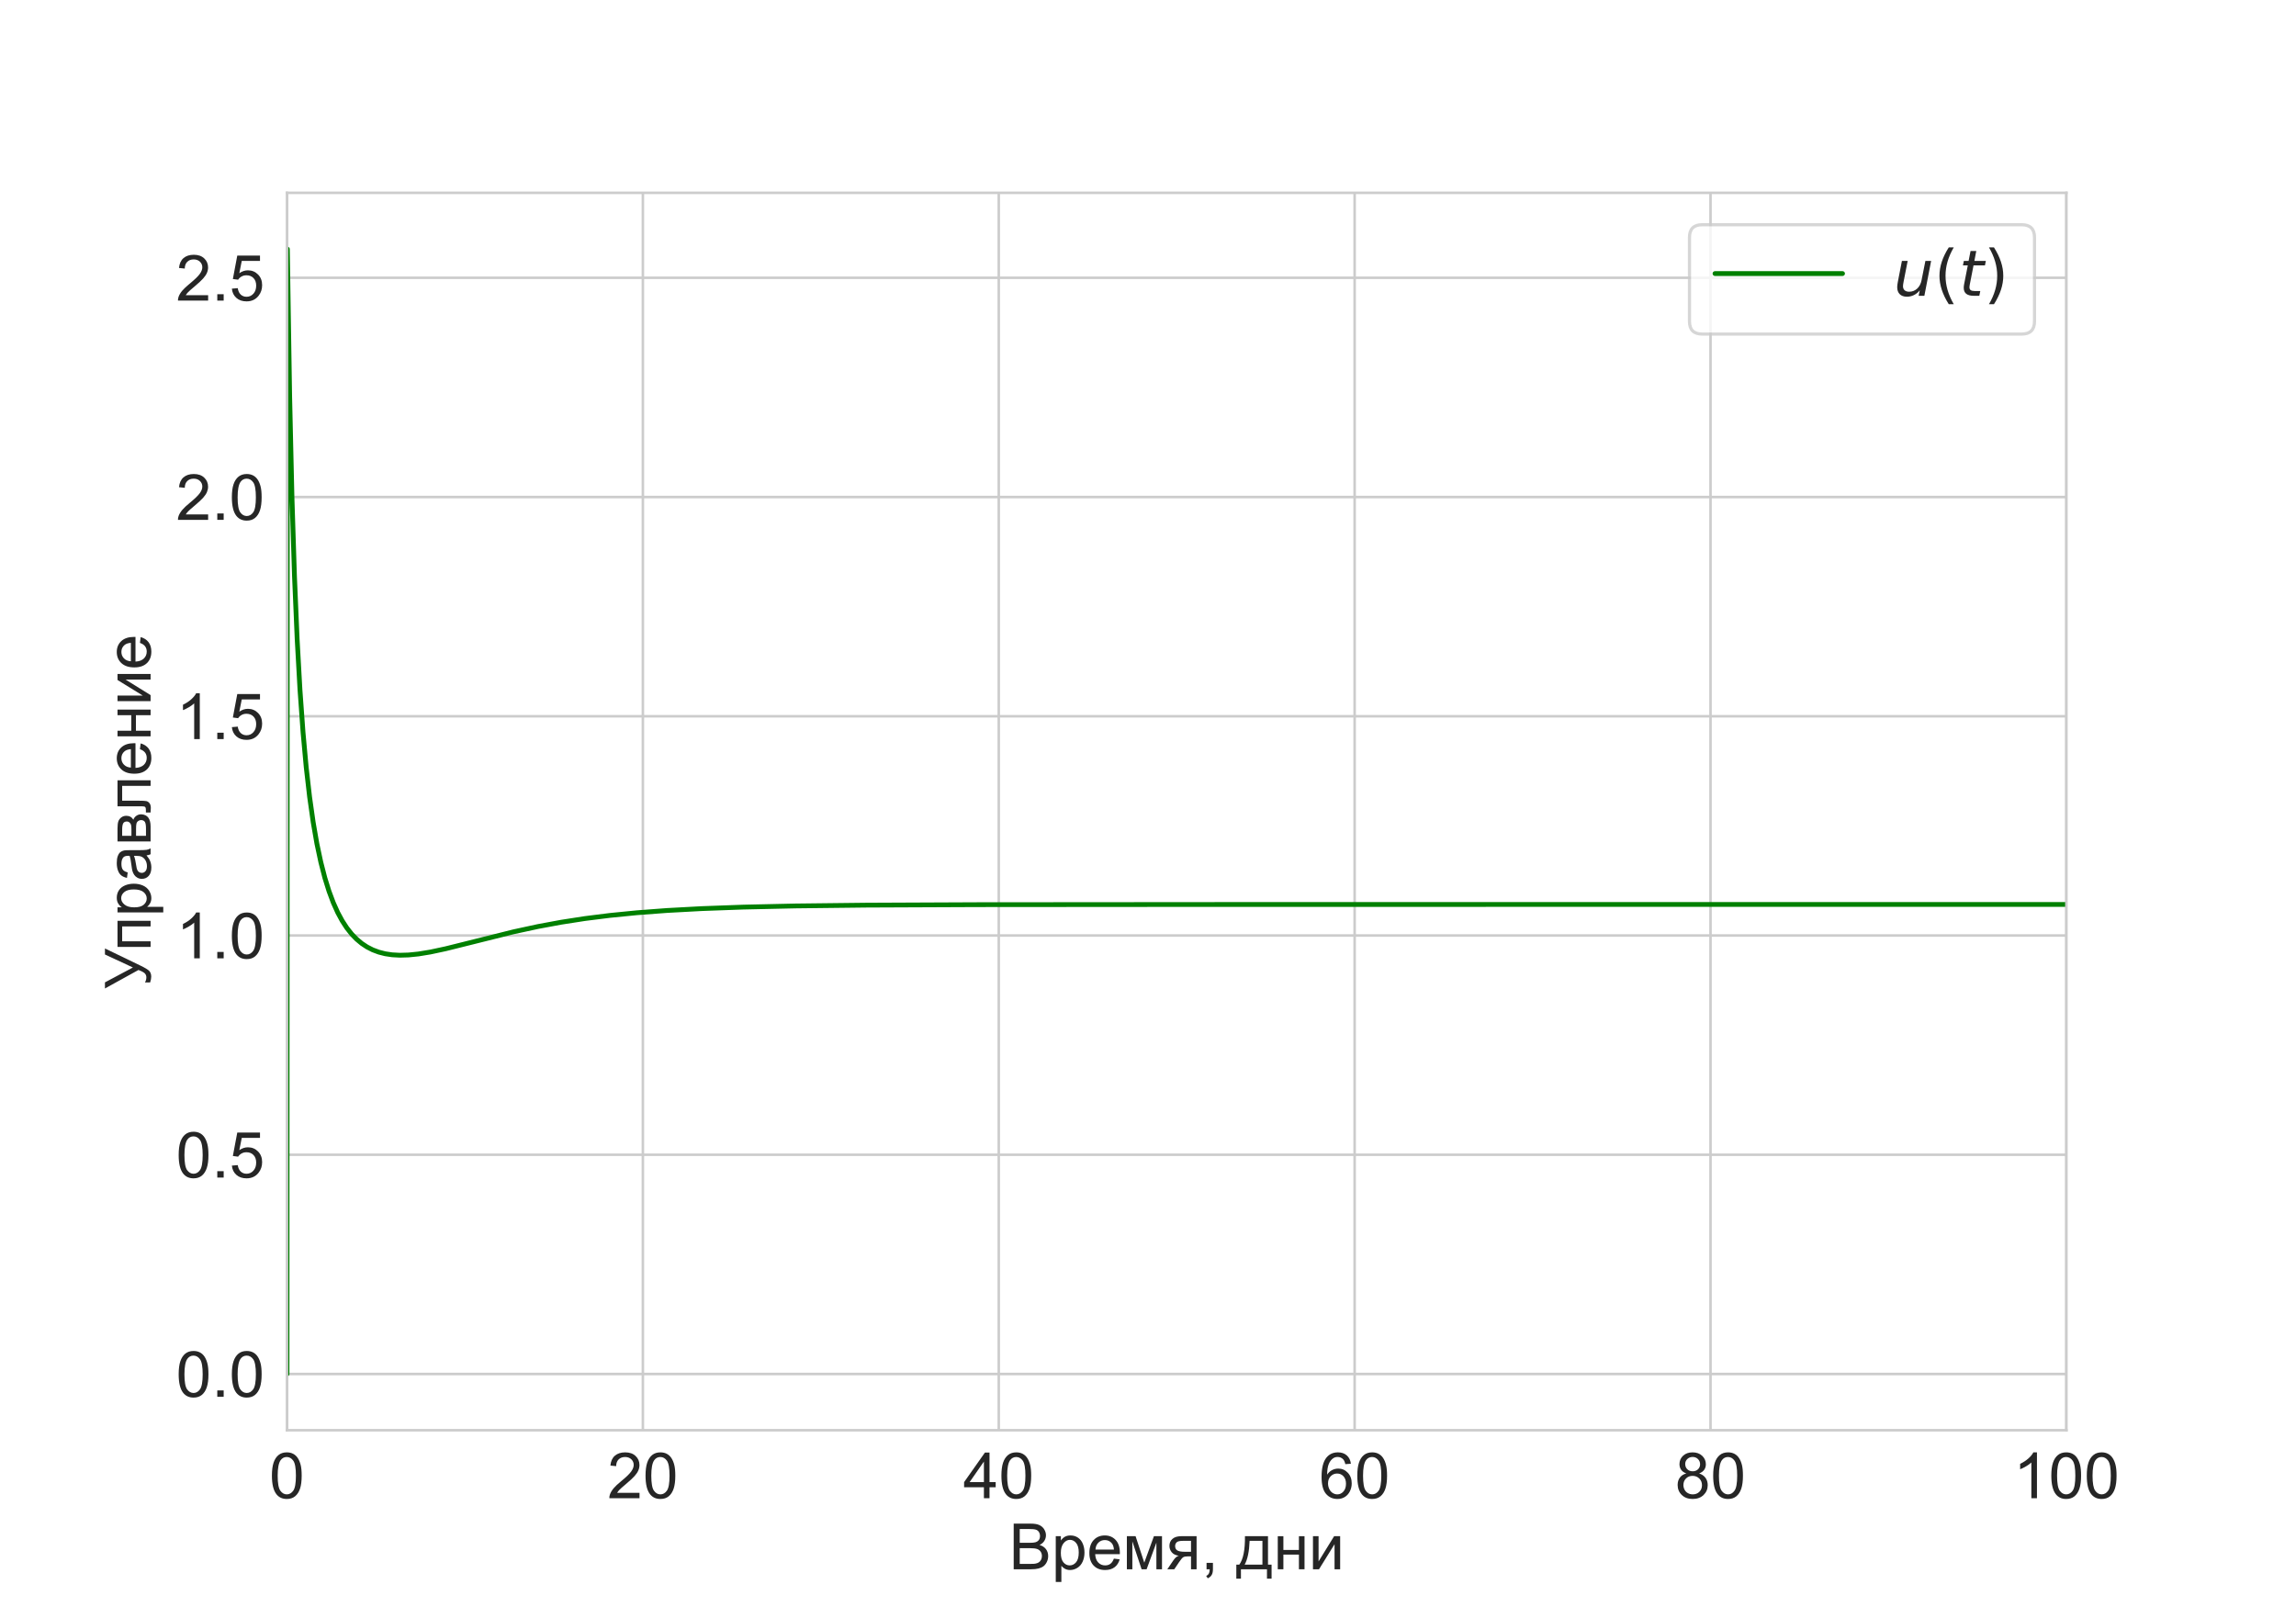
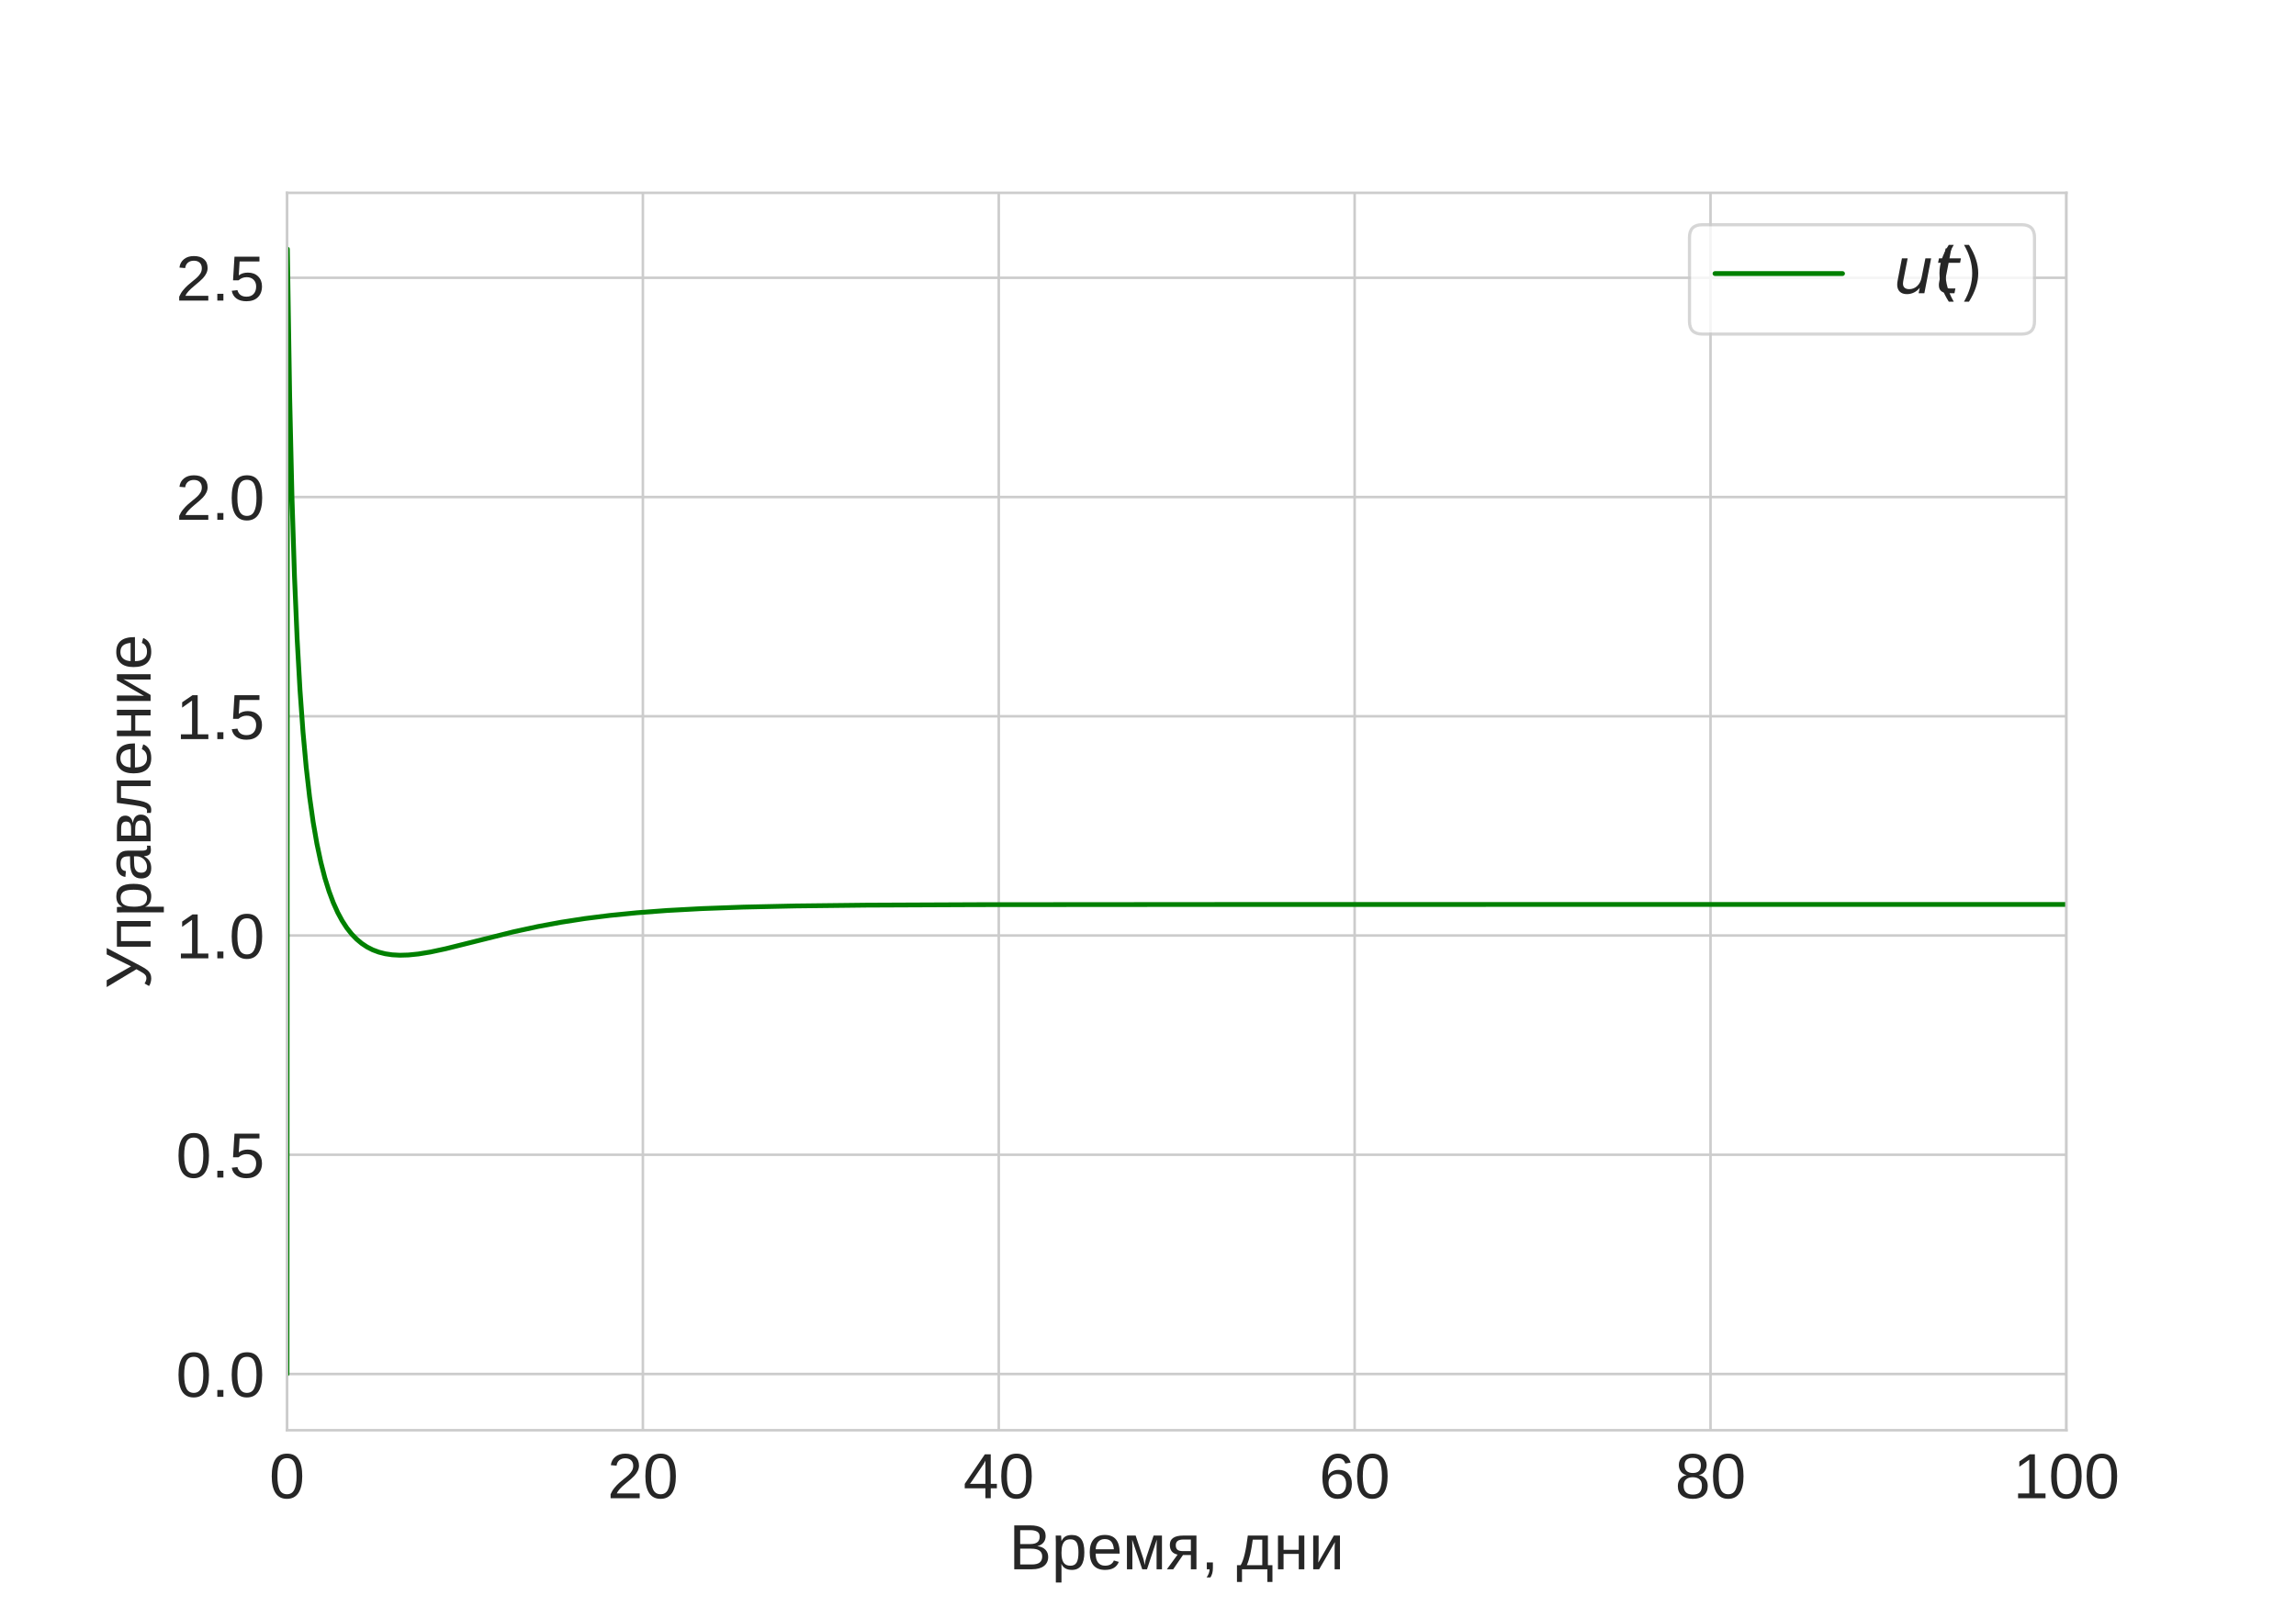
- <svg xmlns="http://www.w3.org/2000/svg" xmlns:xlink="http://www.w3.org/1999/xlink" width="720pt" height="504pt" viewBox="0 0 720 504" version="1.1">
+ <svg xmlns="http://www.w3.org/2000/svg" width="720pt" height="504pt" viewBox="0 0 720 504" version="1.1">
  <defs>
    <style type="text/css">*{stroke-linejoin: round; stroke-linecap: butt}</style>
  </defs>
  <g id="figure_1">
    <g id="patch_1">
      <path d="M 0 504  L 720 504  L 720 0  L 0 0  z " style="fill: #ffffff" />
    </g>
    <g id="axes_1">
      <g id="patch_2">
        <path d="M 90 448.56  L 648 448.56  L 648 60.48  L 90 60.48  z " style="fill: #ffffff" />
      </g>
      <g id="matplotlib.axis_1">
        <g id="xtick_1">
          <g id="line2d_1">
-             <path d="M 90 448.56  L 90 60.48  " clip-path="url(#p349dd60210)" style="fill: none; stroke: #cccccc; stroke-width: 0.8; stroke-linecap: round" />
+             <path d="M 90 448.56  L 90 60.48  " clip-path="url(#pfc80d21b21)" style="fill: none; stroke: #cccccc; stroke-width: 0.8; stroke-linecap: round" />
          </g>
          <g id="text_1">
-             <g style="fill: #262626" transform="translate(84.43906 469.8756) scale(0.2 -0.2)">
-               <defs>
-                 <path id="ArialMT-30" d="M 266 2259  Q 266 3072 433 3567  Q 600 4063 929 4331  Q 1259 4600 1759 4600  Q 2128 4600 2406 4451  Q 2684 4303 2865 4023  Q 3047 3744 3150 3342  Q 3253 2941 3253 2259  Q 3253 1453 3087 958  Q 2922 463 2592 192  Q 2263 -78 1759 -78  Q 1097 -78 719 397  Q 266 969 266 2259  z M 844 2259  Q 844 1131 1108 757  Q 1372 384 1759 384  Q 2147 384 2411 759  Q 2675 1134 2675 2259  Q 2675 3391 2411 3762  Q 2147 4134 1753 4134  Q 1366 4134 1134 3806  Q 844 3388 844 2259  z " transform="scale(0.015625)" />
-               </defs>
-               <use xlink:href="#ArialMT-30" />
-             </g>
+             <text style="fill: #262626; font: 20px 'Arial', 'DejaVu Sans', 'Liberation Sans', 'Bitstream Vera Sans', sans-serif; text-anchor: middle" x="90" y="469.876" transform="rotate(-0 90 469.8756)">0</text>
          </g>
        </g>
        <g id="xtick_2">
          <g id="line2d_2">
-             <path d="M 201.6 448.56  L 201.6 60.48  " clip-path="url(#p349dd60210)" style="fill: none; stroke: #cccccc; stroke-width: 0.8; stroke-linecap: round" />
+             <path d="M 201.6 448.56  L 201.6 60.48  " clip-path="url(#pfc80d21b21)" style="fill: none; stroke: #cccccc; stroke-width: 0.8; stroke-linecap: round" />
          </g>
          <g id="text_2">
-             <g style="fill: #262626" transform="translate(190.4781 469.8756) scale(0.2 -0.2)">
-               <defs>
-                 <path id="ArialMT-32" d="M 3222 541  L 3222 0  L 194 0  Q 188 203 259 391  Q 375 700 629 1000  Q 884 1300 1366 1694  Q 2113 2306 2375 2664  Q 2638 3022 2638 3341  Q 2638 3675 2398 3904  Q 2159 4134 1775 4134  Q 1369 4134 1125 3890  Q 881 3647 878 3216  L 300 3275  Q 359 3922 746 4261  Q 1134 4600 1788 4600  Q 2447 4600 2831 4234  Q 3216 3869 3216 3328  Q 3216 3053 3103 2787  Q 2991 2522 2730 2228  Q 2469 1934 1863 1422  Q 1356 997 1212 845  Q 1069 694 975 541  L 3222 541  z " transform="scale(0.015625)" />
-               </defs>
-               <use xlink:href="#ArialMT-32" />
-               <use xlink:href="#ArialMT-30" x="55.615" />
-             </g>
+             <text style="fill: #262626; font: 20px 'Arial', 'DejaVu Sans', 'Liberation Sans', 'Bitstream Vera Sans', sans-serif; text-anchor: middle" x="201.6" y="469.876" transform="rotate(-0 201.6 469.8756)">20</text>
          </g>
        </g>
        <g id="xtick_3">
          <g id="line2d_3">
-             <path d="M 313.2 448.56  L 313.2 60.48  " clip-path="url(#p349dd60210)" style="fill: none; stroke: #cccccc; stroke-width: 0.8; stroke-linecap: round" />
+             <path d="M 313.2 448.56  L 313.2 60.48  " clip-path="url(#pfc80d21b21)" style="fill: none; stroke: #cccccc; stroke-width: 0.8; stroke-linecap: round" />
          </g>
          <g id="text_3">
-             <g style="fill: #262626" transform="translate(302.0781 469.8756) scale(0.2 -0.2)">
-               <defs>
-                 <path id="ArialMT-34" d="M 2069 0  L 2069 1097  L 81 1097  L 81 1613  L 2172 4581  L 2631 4581  L 2631 1613  L 3250 1613  L 3250 1097  L 2631 1097  L 2631 0  L 2069 0  z M 2069 1613  L 2069 3678  L 634 1613  L 2069 1613  z " transform="scale(0.015625)" />
-               </defs>
-               <use xlink:href="#ArialMT-34" />
-               <use xlink:href="#ArialMT-30" x="55.615" />
-             </g>
+             <text style="fill: #262626; font: 20px 'Arial', 'DejaVu Sans', 'Liberation Sans', 'Bitstream Vera Sans', sans-serif; text-anchor: middle" x="313.2" y="469.876" transform="rotate(-0 313.2 469.8756)">40</text>
          </g>
        </g>
        <g id="xtick_4">
          <g id="line2d_4">
-             <path d="M 424.8 448.56  L 424.8 60.48  " clip-path="url(#p349dd60210)" style="fill: none; stroke: #cccccc; stroke-width: 0.8; stroke-linecap: round" />
+             <path d="M 424.8 448.56  L 424.8 60.48  " clip-path="url(#pfc80d21b21)" style="fill: none; stroke: #cccccc; stroke-width: 0.8; stroke-linecap: round" />
          </g>
          <g id="text_4">
-             <g style="fill: #262626" transform="translate(413.6781 469.8756) scale(0.2 -0.2)">
-               <defs>
-                 <path id="ArialMT-36" d="M 3184 3459  L 2625 3416  Q 2550 3747 2413 3897  Q 2184 4138 1850 4138  Q 1581 4138 1378 3988  Q 1113 3794 959 3422  Q 806 3050 800 2363  Q 1003 2672 1297 2822  Q 1591 2972 1913 2972  Q 2475 2972 2870 2558  Q 3266 2144 3266 1488  Q 3266 1056 3080 686  Q 2894 316 2569 119  Q 2244 -78 1831 -78  Q 1128 -78 684 439  Q 241 956 241 2144  Q 241 3472 731 4075  Q 1159 4600 1884 4600  Q 2425 4600 2770 4297  Q 3116 3994 3184 3459  z M 888 1484  Q 888 1194 1011 928  Q 1134 663 1356 523  Q 1578 384 1822 384  Q 2178 384 2434 671  Q 2691 959 2691 1453  Q 2691 1928 2437 2201  Q 2184 2475 1800 2475  Q 1419 2475 1153 2201  Q 888 1928 888 1484  z " transform="scale(0.015625)" />
-               </defs>
-               <use xlink:href="#ArialMT-36" />
-               <use xlink:href="#ArialMT-30" x="55.615" />
-             </g>
+             <text style="fill: #262626; font: 20px 'Arial', 'DejaVu Sans', 'Liberation Sans', 'Bitstream Vera Sans', sans-serif; text-anchor: middle" x="424.8" y="469.876" transform="rotate(-0 424.8 469.8756)">60</text>
          </g>
        </g>
        <g id="xtick_5">
          <g id="line2d_5">
-             <path d="M 536.4 448.56  L 536.4 60.48  " clip-path="url(#p349dd60210)" style="fill: none; stroke: #cccccc; stroke-width: 0.8; stroke-linecap: round" />
+             <path d="M 536.4 448.56  L 536.4 60.48  " clip-path="url(#pfc80d21b21)" style="fill: none; stroke: #cccccc; stroke-width: 0.8; stroke-linecap: round" />
          </g>
          <g id="text_5">
-             <g style="fill: #262626" transform="translate(525.2781 469.8756) scale(0.2 -0.2)">
-               <defs>
-                 <path id="ArialMT-38" d="M 1131 2484  Q 781 2613 612 2850  Q 444 3088 444 3419  Q 444 3919 803 4259  Q 1163 4600 1759 4600  Q 2359 4600 2725 4251  Q 3091 3903 3091 3403  Q 3091 3084 2923 2848  Q 2756 2613 2416 2484  Q 2838 2347 3058 2040  Q 3278 1734 3278 1309  Q 3278 722 2862 322  Q 2447 -78 1769 -78  Q 1091 -78 675 323  Q 259 725 259 1325  Q 259 1772 486 2073  Q 713 2375 1131 2484  z M 1019 3438  Q 1019 3113 1228 2906  Q 1438 2700 1772 2700  Q 2097 2700 2305 2904  Q 2513 3109 2513 3406  Q 2513 3716 2298 3927  Q 2084 4138 1766 4138  Q 1444 4138 1231 3931  Q 1019 3725 1019 3438  z M 838 1322  Q 838 1081 952 856  Q 1066 631 1291 507  Q 1516 384 1775 384  Q 2178 384 2440 643  Q 2703 903 2703 1303  Q 2703 1709 2433 1975  Q 2163 2241 1756 2241  Q 1359 2241 1098 1978  Q 838 1716 838 1322  z " transform="scale(0.015625)" />
-               </defs>
-               <use xlink:href="#ArialMT-38" />
-               <use xlink:href="#ArialMT-30" x="55.615" />
-             </g>
+             <text style="fill: #262626; font: 20px 'Arial', 'DejaVu Sans', 'Liberation Sans', 'Bitstream Vera Sans', sans-serif; text-anchor: middle" x="536.4" y="469.876" transform="rotate(-0 536.4 469.8756)">80</text>
          </g>
        </g>
        <g id="xtick_6">
          <g id="line2d_6">
-             <path d="M 648 448.56  L 648 60.48  " clip-path="url(#p349dd60210)" style="fill: none; stroke: #cccccc; stroke-width: 0.8; stroke-linecap: round" />
+             <path d="M 648 448.56  L 648 60.48  " clip-path="url(#pfc80d21b21)" style="fill: none; stroke: #cccccc; stroke-width: 0.8; stroke-linecap: round" />
          </g>
          <g id="text_6">
-             <g style="fill: #262626" transform="translate(631.3172 469.8756) scale(0.2 -0.2)">
-               <defs>
-                 <path id="ArialMT-31" d="M 2384 0  L 1822 0  L 1822 3584  Q 1619 3391 1289 3197  Q 959 3003 697 2906  L 697 3450  Q 1169 3672 1522 3987  Q 1875 4303 2022 4600  L 2384 4600  L 2384 0  z " transform="scale(0.015625)" />
-               </defs>
-               <use xlink:href="#ArialMT-31" />
-               <use xlink:href="#ArialMT-30" x="55.615" />
-               <use xlink:href="#ArialMT-30" x="111.23" />
-             </g>
+             <text style="fill: #262626; font: 20px 'Arial', 'DejaVu Sans', 'Liberation Sans', 'Bitstream Vera Sans', sans-serif; text-anchor: middle" x="648" y="469.876" transform="rotate(-0 648 469.8756)">100</text>
          </g>
        </g>
        <g id="text_7">
-           <g style="fill: #262626" transform="translate(316.4187 492.1662) scale(0.2 -0.2)">
-             <defs>
-               <path id="ArialMT-412" d="M 469 0  L 469 4581  L 2188 4581  Q 2713 4581 3030 4442  Q 3347 4303 3526 4014  Q 3706 3725 3706 3409  Q 3706 3116 3547 2856  Q 3388 2597 3066 2438  Q 3481 2316 3704 2022  Q 3928 1728 3928 1328  Q 3928 1006 3792 729  Q 3656 453 3456 303  Q 3256 153 2954 76  Q 2653 0 2216 0  L 469 0  z M 1075 2656  L 2066 2656  Q 2469 2656 2644 2709  Q 2875 2778 2992 2937  Q 3109 3097 3109 3338  Q 3109 3566 3000 3739  Q 2891 3913 2687 3977  Q 2484 4041 1991 4041  L 1075 4041  L 1075 2656  z M 1075 541  L 2216 541  Q 2509 541 2628 563  Q 2838 600 2978 687  Q 3119 775 3209 942  Q 3300 1109 3300 1328  Q 3300 1584 3169 1773  Q 3038 1963 2805 2039  Q 2572 2116 2134 2116  L 1075 2116  L 1075 541  z " transform="scale(0.015625)" />
-               <path id="ArialMT-440" d="M 422 -1272  L 422 3319  L 934 3319  L 934 2888  Q 1116 3141 1344 3267  Q 1572 3394 1897 3394  Q 2322 3394 2647 3175  Q 2972 2956 3137 2557  Q 3303 2159 3303 1684  Q 3303 1175 3120 767  Q 2938 359 2589 142  Q 2241 -75 1856 -75  Q 1575 -75 1351 44  Q 1128 163 984 344  L 984 -1272  L 422 -1272  z M 931 1641  Q 931 1000 1190 694  Q 1450 388 1819 388  Q 2194 388 2461 705  Q 2728 1022 2728 1688  Q 2728 2322 2467 2637  Q 2206 2953 1844 2953  Q 1484 2953 1207 2617  Q 931 2281 931 1641  z " transform="scale(0.015625)" />
-               <path id="ArialMT-435" d="M 2694 1069  L 3275 997  Q 3138 488 2766 206  Q 2394 -75 1816 -75  Q 1088 -75 661 373  Q 234 822 234 1631  Q 234 2469 665 2931  Q 1097 3394 1784 3394  Q 2450 3394 2872 2941  Q 3294 2488 3294 1666  Q 3294 1616 3291 1516  L 816 1516  Q 847 969 1125 678  Q 1403 388 1819 388  Q 2128 388 2347 550  Q 2566 713 2694 1069  z M 847 1978  L 2700 1978  Q 2663 2397 2488 2606  Q 2219 2931 1791 2931  Q 1403 2931 1139 2672  Q 875 2413 847 1978  z " transform="scale(0.015625)" />
-               <path id="ArialMT-43c" d="M 438 3319  L 1313 3319  L 2184 663  L 3153 3319  L 3963 3319  L 3963 0  L 3400 0  L 3400 2672  L 2419 0  L 1916 0  L 988 2800  L 988 0  L 438 0  L 438 3319  z " transform="scale(0.015625)" />
-               <path id="ArialMT-44f" d="M 3034 3319  L 3034 0  L 2475 0  L 2475 1294  L 2150 1294  Q 1853 1294 1708 1217  Q 1563 1141 1284 725  L 794 0  L 97 0  L 703 894  Q 981 1303 1256 1356  Q 775 1422 542 1703  Q 309 1984 309 2350  Q 309 2781 614 3050  Q 919 3319 1497 3319  L 3034 3319  z M 2475 2853  L 1675 2853  Q 1172 2853 1026 2697  Q 881 2541 881 2331  Q 881 2034 1095 1895  Q 1309 1756 1853 1756  L 2475 1756  L 2475 2853  z " transform="scale(0.015625)" />
-               <path id="ArialMT-2c" d="M 569 0  L 569 641  L 1209 641  L 1209 0  Q 1209 -353 1084 -570  Q 959 -788 688 -906  L 531 -666  Q 709 -588 793 -436  Q 878 -284 888 0  L 569 0  z " transform="scale(0.015625)" />
-               <path id="ArialMT-20" transform="scale(0.015625)" />
-               <path id="ArialMT-434" d="M 866 3319  L 3178 3319  L 3178 463  L 3538 463  L 3538 -941  L 3075 -941  L 3075 0  L 463 0  L 463 -941  L 0 -941  L 0 463  L 297 463  Q 891 1269 866 3319  z M 1334 2853  Q 1272 1238 834 463  L 2619 463  L 2619 2853  L 1334 2853  z " transform="scale(0.015625)" />
-               <path id="ArialMT-43d" d="M 425 3319  L 988 3319  L 988 1938  L 2547 1938  L 2547 3319  L 3109 3319  L 3109 0  L 2547 0  L 2547 1472  L 988 1472  L 988 0  L 425 0  L 425 3319  z " transform="scale(0.015625)" />
-               <path id="ArialMT-438" d="M 422 3319  L 984 3319  L 984 788  L 2544 3319  L 3150 3319  L 3150 0  L 2588 0  L 2588 2516  L 1028 0  L 422 0  L 422 3319  z " transform="scale(0.015625)" />
-             </defs>
-             <use xlink:href="#ArialMT-412" />
-             <use xlink:href="#ArialMT-440" x="66.699" />
-             <use xlink:href="#ArialMT-435" x="122.314" />
-             <use xlink:href="#ArialMT-43c" x="177.93" />
-             <use xlink:href="#ArialMT-44f" x="246.68" />
-             <use xlink:href="#ArialMT-2c" x="300.83" />
-             <use xlink:href="#ArialMT-20" x="328.613" />
-             <use xlink:href="#ArialMT-434" x="356.396" />
-             <use xlink:href="#ArialMT-43d" x="414.746" />
-             <use xlink:href="#ArialMT-438" x="469.971" />
-           </g>
+           <text style="fill: #262626; font: 20px 'Arial', 'DejaVu Sans', 'Liberation Sans', 'Bitstream Vera Sans', sans-serif; text-anchor: middle" x="369" y="492.166" transform="rotate(-0 369 492.1662)">Время, дни</text>
        </g>
      </g>
      <g id="matplotlib.axis_2">
        <g id="ytick_1">
          <g id="line2d_7">
-             <path d="M 90 430.92  L 648 430.92  " clip-path="url(#p349dd60210)" style="fill: none; stroke: #cccccc; stroke-width: 0.8; stroke-linecap: round" />
+             <path d="M 90 430.92  L 648 430.92  " clip-path="url(#pfc80d21b21)" style="fill: none; stroke: #cccccc; stroke-width: 0.8; stroke-linecap: round" />
          </g>
          <g id="text_8">
-             <g style="fill: #262626" transform="translate(55.2 438.0778) scale(0.2 -0.2)">
-               <defs>
-                 <path id="ArialMT-2e" d="M 581 0  L 581 641  L 1222 641  L 1222 0  L 581 0  z " transform="scale(0.015625)" />
-               </defs>
-               <use xlink:href="#ArialMT-30" />
-               <use xlink:href="#ArialMT-2e" x="55.615" />
-               <use xlink:href="#ArialMT-30" x="83.398" />
-             </g>
+             <text style="fill: #262626; font: 20px 'Arial', 'DejaVu Sans', 'Liberation Sans', 'Bitstream Vera Sans', sans-serif; text-anchor: end" x="83" y="438.078" transform="rotate(-0 83 438.0778)">0.0</text>
          </g>
        </g>
        <g id="ytick_2">
          <g id="line2d_8">
-             <path d="M 90 362.16  L 648 362.16  " clip-path="url(#p349dd60210)" style="fill: none; stroke: #cccccc; stroke-width: 0.8; stroke-linecap: round" />
+             <path d="M 90 362.16  L 648 362.16  " clip-path="url(#pfc80d21b21)" style="fill: none; stroke: #cccccc; stroke-width: 0.8; stroke-linecap: round" />
          </g>
          <g id="text_9">
-             <g style="fill: #262626" transform="translate(55.2 369.3177) scale(0.2 -0.2)">
-               <defs>
-                 <path id="ArialMT-35" d="M 266 1200  L 856 1250  Q 922 819 1161 601  Q 1400 384 1738 384  Q 2144 384 2425 690  Q 2706 997 2706 1503  Q 2706 1984 2436 2262  Q 2166 2541 1728 2541  Q 1456 2541 1237 2417  Q 1019 2294 894 2097  L 366 2166  L 809 4519  L 3088 4519  L 3088 3981  L 1259 3981  L 1013 2750  Q 1425 3038 1878 3038  Q 2478 3038 2890 2622  Q 3303 2206 3303 1553  Q 3303 931 2941 478  Q 2500 -78 1738 -78  Q 1113 -78 717 272  Q 322 622 266 1200  z " transform="scale(0.015625)" />
-               </defs>
-               <use xlink:href="#ArialMT-30" />
-               <use xlink:href="#ArialMT-2e" x="55.615" />
-               <use xlink:href="#ArialMT-35" x="83.398" />
-             </g>
+             <text style="fill: #262626; font: 20px 'Arial', 'DejaVu Sans', 'Liberation Sans', 'Bitstream Vera Sans', sans-serif; text-anchor: end" x="83" y="369.318" transform="rotate(-0 83 369.3177)">0.5</text>
          </g>
        </g>
        <g id="ytick_3">
          <g id="line2d_9">
-             <path d="M 90 293.4  L 648 293.4  " clip-path="url(#p349dd60210)" style="fill: none; stroke: #cccccc; stroke-width: 0.8; stroke-linecap: round" />
+             <path d="M 90 293.4  L 648 293.4  " clip-path="url(#pfc80d21b21)" style="fill: none; stroke: #cccccc; stroke-width: 0.8; stroke-linecap: round" />
          </g>
          <g id="text_10">
-             <g style="fill: #262626" transform="translate(55.2 300.5576) scale(0.2 -0.2)">
-               <use xlink:href="#ArialMT-31" />
-               <use xlink:href="#ArialMT-2e" x="55.615" />
-               <use xlink:href="#ArialMT-30" x="83.398" />
-             </g>
+             <text style="fill: #262626; font: 20px 'Arial', 'DejaVu Sans', 'Liberation Sans', 'Bitstream Vera Sans', sans-serif; text-anchor: end" x="83" y="300.558" transform="rotate(-0 83 300.5576)">1.0</text>
          </g>
        </g>
        <g id="ytick_4">
          <g id="line2d_10">
-             <path d="M 90 224.64  L 648 224.64  " clip-path="url(#p349dd60210)" style="fill: none; stroke: #cccccc; stroke-width: 0.8; stroke-linecap: round" />
+             <path d="M 90 224.64  L 648 224.64  " clip-path="url(#pfc80d21b21)" style="fill: none; stroke: #cccccc; stroke-width: 0.8; stroke-linecap: round" />
          </g>
          <g id="text_11">
-             <g style="fill: #262626" transform="translate(55.2 231.7976) scale(0.2 -0.2)">
-               <use xlink:href="#ArialMT-31" />
-               <use xlink:href="#ArialMT-2e" x="55.615" />
-               <use xlink:href="#ArialMT-35" x="83.398" />
-             </g>
+             <text style="fill: #262626; font: 20px 'Arial', 'DejaVu Sans', 'Liberation Sans', 'Bitstream Vera Sans', sans-serif; text-anchor: end" x="83" y="231.798" transform="rotate(-0 83 231.7976)">1.5</text>
          </g>
        </g>
        <g id="ytick_5">
          <g id="line2d_11">
-             <path d="M 90 155.88  L 648 155.88  " clip-path="url(#p349dd60210)" style="fill: none; stroke: #cccccc; stroke-width: 0.8; stroke-linecap: round" />
+             <path d="M 90 155.88  L 648 155.88  " clip-path="url(#pfc80d21b21)" style="fill: none; stroke: #cccccc; stroke-width: 0.8; stroke-linecap: round" />
          </g>
          <g id="text_12">
-             <g style="fill: #262626" transform="translate(55.2 163.0375) scale(0.2 -0.2)">
-               <use xlink:href="#ArialMT-32" />
-               <use xlink:href="#ArialMT-2e" x="55.615" />
-               <use xlink:href="#ArialMT-30" x="83.398" />
-             </g>
+             <text style="fill: #262626; font: 20px 'Arial', 'DejaVu Sans', 'Liberation Sans', 'Bitstream Vera Sans', sans-serif; text-anchor: end" x="83" y="163.037" transform="rotate(-0 83 163.0375)">2.0</text>
          </g>
        </g>
        <g id="ytick_6">
          <g id="line2d_12">
-             <path d="M 90 87.12  L 648 87.12  " clip-path="url(#p349dd60210)" style="fill: none; stroke: #cccccc; stroke-width: 0.8; stroke-linecap: round" />
+             <path d="M 90 87.12  L 648 87.12  " clip-path="url(#pfc80d21b21)" style="fill: none; stroke: #cccccc; stroke-width: 0.8; stroke-linecap: round" />
          </g>
          <g id="text_13">
-             <g style="fill: #262626" transform="translate(55.2 94.2774) scale(0.2 -0.2)">
-               <use xlink:href="#ArialMT-32" />
-               <use xlink:href="#ArialMT-2e" x="55.615" />
-               <use xlink:href="#ArialMT-35" x="83.398" />
-             </g>
+             <text style="fill: #262626; font: 20px 'Arial', 'DejaVu Sans', 'Liberation Sans', 'Bitstream Vera Sans', sans-serif; text-anchor: end" x="83" y="94.277" transform="rotate(-0 83 94.2774)">2.5</text>
          </g>
        </g>
        <g id="text_14">
-           <g style="fill: #262626" transform="translate(47.225 310.1122) rotate(-90) scale(0.2 -0.2)">
-             <defs>
-               <path id="ArialMT-423" d="M 31 4581  L 644 4581  L 2138 1775  L 3444 4581  L 4047 4581  L 2328 1019  Q 2006 350 1800 143  Q 1594 -63 1209 -63  Q 975 -63 634 47  L 634 566  Q 878 425 1150 425  Q 1372 425 1533 567  Q 1694 709 1888 1216  L 31 4581  z " transform="scale(0.015625)" />
-               <path id="ArialMT-43f" d="M 425 3319  L 3044 3319  L 3044 0  L 2481 0  L 2481 2853  L 988 2853  L 988 0  L 425 0  L 425 3319  z " transform="scale(0.015625)" />
-               <path id="ArialMT-430" d="M 2588 409  Q 2275 144 1986 34  Q 1697 -75 1366 -75  Q 819 -75 525 192  Q 231 459 231 875  Q 231 1119 342 1320  Q 453 1522 633 1644  Q 813 1766 1038 1828  Q 1203 1872 1538 1913  Q 2219 1994 2541 2106  Q 2544 2222 2544 2253  Q 2544 2597 2384 2738  Q 2169 2928 1744 2928  Q 1347 2928 1158 2789  Q 969 2650 878 2297  L 328 2372  Q 403 2725 575 2942  Q 747 3159 1072 3276  Q 1397 3394 1825 3394  Q 2250 3394 2515 3294  Q 2781 3194 2906 3042  Q 3031 2891 3081 2659  Q 3109 2516 3109 2141  L 3109 1391  Q 3109 606 3145 398  Q 3181 191 3288 0  L 2700 0  Q 2613 175 2588 409  z M 2541 1666  Q 2234 1541 1622 1453  Q 1275 1403 1131 1340  Q 988 1278 909 1158  Q 831 1038 831 891  Q 831 666 1001 516  Q 1172 366 1500 366  Q 1825 366 2078 508  Q 2331 650 2450 897  Q 2541 1088 2541 1459  L 2541 1666  z " transform="scale(0.015625)" />
-               <path id="ArialMT-432" d="M 425 3319  L 1722 3319  Q 2200 3319 2433 3239  Q 2666 3159 2833 2946  Q 3000 2734 3000 2438  Q 3000 2200 2901 2023  Q 2803 1847 2606 1728  Q 2841 1650 2995 1436  Q 3150 1222 3150 928  Q 3119 456 2812 228  Q 2506 0 1922 0  L 425 0  L 425 3319  z M 988 1922  L 1588 1922  Q 1947 1922 2081 1959  Q 2216 1997 2322 2111  Q 2428 2225 2428 2384  Q 2428 2647 2242 2750  Q 2056 2853 1606 2853  L 988 2853  L 988 1922  z M 988 463  L 1728 463  Q 2206 463 2384 573  Q 2563 684 2572 956  Q 2572 1116 2469 1252  Q 2366 1388 2200 1423  Q 2034 1459 1669 1459  L 988 1459  L 988 463  z " transform="scale(0.015625)" />
-               <path id="ArialMT-43b" d="M 697 3319  L 3309 3319  L 3309 0  L 2750 0  L 2750 2853  L 1259 2853  L 1259 1200  Q 1259 622 1221 437  Q 1184 253 1015 115  Q 847 -22 528 -22  Q 331 -22 75 3  L 75 472  L 322 472  Q 497 472 572 508  Q 647 544 672 622  Q 697 700 697 1131  L 697 3319  z " transform="scale(0.015625)" />
-             </defs>
-             <use xlink:href="#ArialMT-423" />
-             <use xlink:href="#ArialMT-43f" x="59.025" />
-             <use xlink:href="#ArialMT-440" x="113.176" />
-             <use xlink:href="#ArialMT-430" x="168.791" />
-             <use xlink:href="#ArialMT-432" x="224.406" />
-             <use xlink:href="#ArialMT-43b" x="275.281" />
-             <use xlink:href="#ArialMT-435" x="333.631" />
-             <use xlink:href="#ArialMT-43d" x="389.246" />
-             <use xlink:href="#ArialMT-438" x="444.471" />
-             <use xlink:href="#ArialMT-435" x="500.33" />
-           </g>
+           <text style="fill: #262626; font: 20px 'Arial', 'DejaVu Sans', 'Liberation Sans', 'Bitstream Vera Sans', sans-serif; text-anchor: middle" x="47.225" y="254.52" transform="rotate(-90 47.225 254.52)">Управление</text>
        </g>
      </g>
      <g id="line2d_13">
-         <path d="M 90 430.92  L 90.112 78.12  L 90.837 124.2  L 91.562 155.934  L 92.344 180.66  L 93.181 200.377  L 94.073 216.395  L 95.022 229.607  L 96.026 240.637  L 97.087 249.936  L 98.203 257.838  L 99.374 264.59  L 100.602 270.385  L 101.885 275.369  L 103.169 279.498  L 104.508 283.084  L 105.903 286.189  L 107.298 288.772  L 108.749 291.004  L 110.255 292.916  L 111.818 294.537  L 113.436 295.89  L 115.11 296.999  L 116.896 297.91  L 118.793 298.619  L 120.802 299.13  L 122.978 299.453  L 125.377 299.585  L 128.111 299.507  L 131.236 299.189  L 134.975 298.577  L 139.718 297.562  L 147.028 295.742  L 161.033 292.244  L 168.678 290.589  L 175.988 289.235  L 183.409 288.086  L 191.221 287.104  L 199.703 286.264  L 209.189 285.553  L 220.07 284.965  L 233.071 284.493  L 249.421 284.132  L 271.685 283.879  L 306.56 283.728  L 383.675 283.67  L 647.944 283.666  L 647.944 283.666  " clip-path="url(#p349dd60210)" style="fill: none; stroke: #008000; stroke-width: 1.5; stroke-linecap: round" />
+         <path d="M 90 430.92  L 90.112 78.12  L 90.837 124.2  L 91.562 155.934  L 92.344 180.66  L 93.181 200.377  L 94.073 216.395  L 95.022 229.607  L 96.026 240.637  L 97.087 249.936  L 98.203 257.838  L 99.374 264.59  L 100.602 270.385  L 101.885 275.369  L 103.169 279.498  L 104.508 283.084  L 105.903 286.189  L 107.298 288.772  L 108.749 291.004  L 110.255 292.916  L 111.818 294.537  L 113.436 295.89  L 115.11 296.999  L 116.896 297.91  L 118.793 298.619  L 120.802 299.13  L 122.978 299.453  L 125.377 299.585  L 128.111 299.507  L 131.236 299.189  L 134.975 298.577  L 139.718 297.562  L 147.028 295.742  L 161.033 292.244  L 168.678 290.589  L 175.988 289.235  L 183.409 288.086  L 191.221 287.104  L 199.703 286.264  L 209.189 285.553  L 220.07 284.965  L 233.071 284.493  L 249.421 284.132  L 271.685 283.879  L 306.56 283.728  L 383.675 283.67  L 647.944 283.666  L 647.944 283.666  " clip-path="url(#pfc80d21b21)" style="fill: none; stroke: #008000; stroke-width: 1.5; stroke-linecap: round" />
      </g>
      <g id="patch_3">
        <path d="M 90 448.56  L 90 60.48  " style="fill: none; stroke: #cccccc; stroke-width: 0.8; stroke-linejoin: miter; stroke-linecap: square" />
      </g>
      <g id="patch_4">
        <path d="M 648 448.56  L 648 60.48  " style="fill: none; stroke: #cccccc; stroke-width: 0.8; stroke-linejoin: miter; stroke-linecap: square" />
      </g>
      <g id="patch_5">
        <path d="M 90 448.56  L 648 448.56  " style="fill: none; stroke: #cccccc; stroke-width: 0.8; stroke-linejoin: miter; stroke-linecap: square" />
      </g>
      <g id="patch_6">
        <path d="M 90 60.48  L 648 60.48  " style="fill: none; stroke: #cccccc; stroke-width: 0.8; stroke-linejoin: miter; stroke-linecap: square" />
      </g>
      <g id="legend_1">
        <g id="patch_7">
          <path d="M 533.8 104.771  L 634 104.771  Q 638 104.771 638 100.771  L 638 74.48  Q 638 70.48 634 70.48  L 533.8 70.48  Q 529.8 70.48 529.8 74.48  L 529.8 100.771  Q 529.8 104.771 533.8 104.771  z " style="fill: #ffffff; opacity: 0.8; stroke: #cccccc; stroke-linejoin: miter" />
        </g>
        <g id="line2d_14">
          <path d="M 537.8 85.796  L 557.8 85.796  L 577.8 85.796  " style="fill: none; stroke: #008000; stroke-width: 1.5; stroke-linecap: round" />
        </g>
        <g id="text_15">
-           <g style="fill: #262626" transform="translate(593.8 92.79563) scale(0.2 -0.2)">
-             <defs>
-               <path id="DejaVuSans-Oblique-75" d="M 428 1388  L 838 3500  L 1416 3500  L 1006 1409  Q 975 1256 961 1147  Q 947 1038 947 966  Q 947 700 1109 554  Q 1272 409 1569 409  Q 2031 409 2368 721  Q 2706 1034 2809 1563  L 3194 3500  L 3769 3500  L 3091 0  L 2516 0  L 2631 550  Q 2388 244 2052 76  Q 1716 -91 1338 -91  Q 878 -91 622 161  Q 366 413 366 863  Q 366 956 381 1097  Q 397 1238 428 1388  z " transform="scale(0.015625)" />
-               <path id="DejaVuSans-28" d="M 1984 4856  Q 1566 4138 1362 3434  Q 1159 2731 1159 2009  Q 1159 1288 1364 580  Q 1569 -128 1984 -844  L 1484 -844  Q 1016 -109 783 600  Q 550 1309 550 2009  Q 550 2706 781 3412  Q 1013 4119 1484 4856  L 1984 4856  z " transform="scale(0.015625)" />
-               <path id="DejaVuSans-Oblique-74" d="M 2706 3500  L 2619 3053  L 1472 3053  L 1100 1153  Q 1081 1047 1072 975  Q 1063 903 1063 863  Q 1063 663 1183 572  Q 1303 481 1569 481  L 2150 481  L 2053 0  L 1503 0  Q 991 0 739 200  Q 488 400 488 806  Q 488 878 497 964  Q 506 1050 525 1153  L 897 3053  L 409 3053  L 500 3500  L 978 3500  L 1172 4494  L 1747 4494  L 1556 3500  L 2706 3500  z " transform="scale(0.015625)" />
-               <path id="DejaVuSans-29" d="M 513 4856  L 1013 4856  Q 1481 4119 1714 3412  Q 1947 2706 1947 2009  Q 1947 1309 1714 600  Q 1481 -109 1013 -844  L 513 -844  Q 928 -128 1133 580  Q 1338 1288 1338 2009  Q 1338 2731 1133 3434  Q 928 4138 513 4856  z " transform="scale(0.015625)" />
-             </defs>
-             <use xlink:href="#DejaVuSans-Oblique-75" transform="translate(0 0.125)" />
-             <use xlink:href="#DejaVuSans-28" transform="translate(63.37891 0.125)" />
-             <use xlink:href="#DejaVuSans-Oblique-74" transform="translate(102.3926 0.125)" />
-             <use xlink:href="#DejaVuSans-29" transform="translate(141.6016 0.125)" />
+           <g style="fill: #262626" transform="translate(593.8 92.79563)">
+             <text>
+               <tspan style="font: oblique 20px 'DejaVu Sans'" x="0 20.479" y="-0.828">ut</tspan>
+               <tspan style="font: 20px 'DejaVu Sans'" x="12.676 28.32" y="-0.828">()</tspan>
+             </text>
          </g>
        </g>
      </g>
    </g>
  </g>
  <defs>
-     <clipPath id="p349dd60210">
+     <clipPath id="pfc80d21b21">
      <rect x="90" y="60.48" width="558" height="388.08" />
    </clipPath>
  </defs>
</svg>
